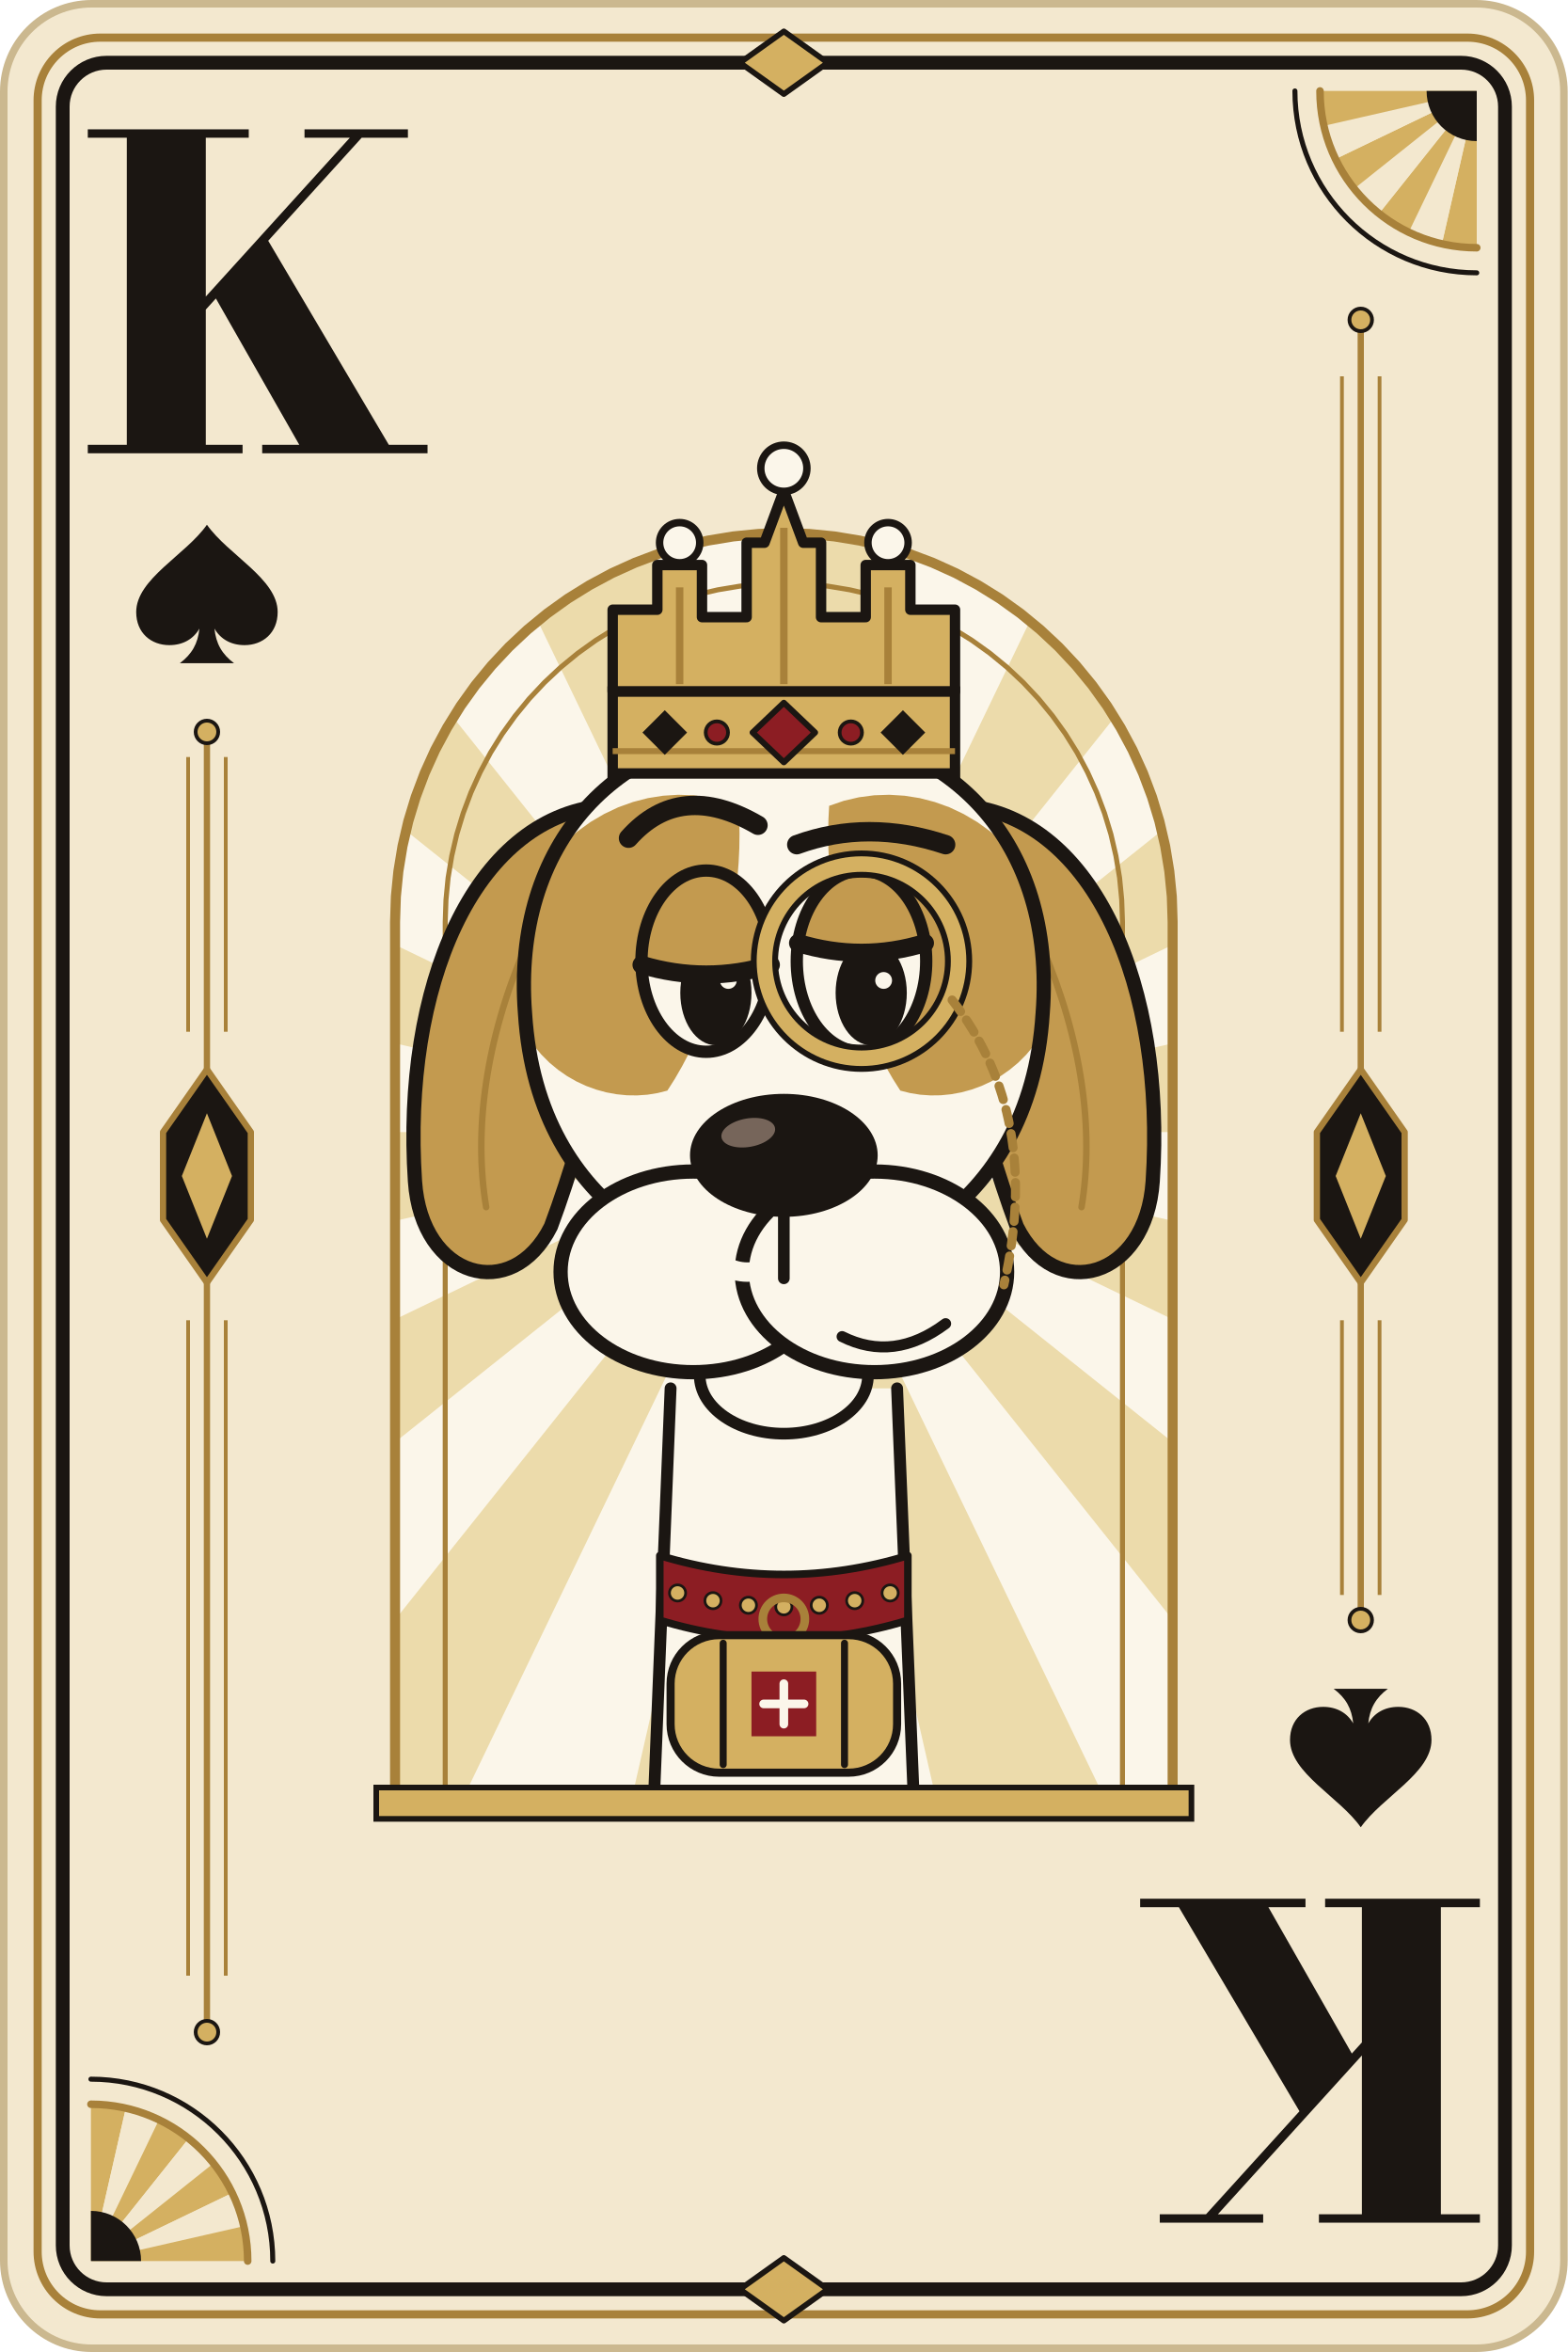
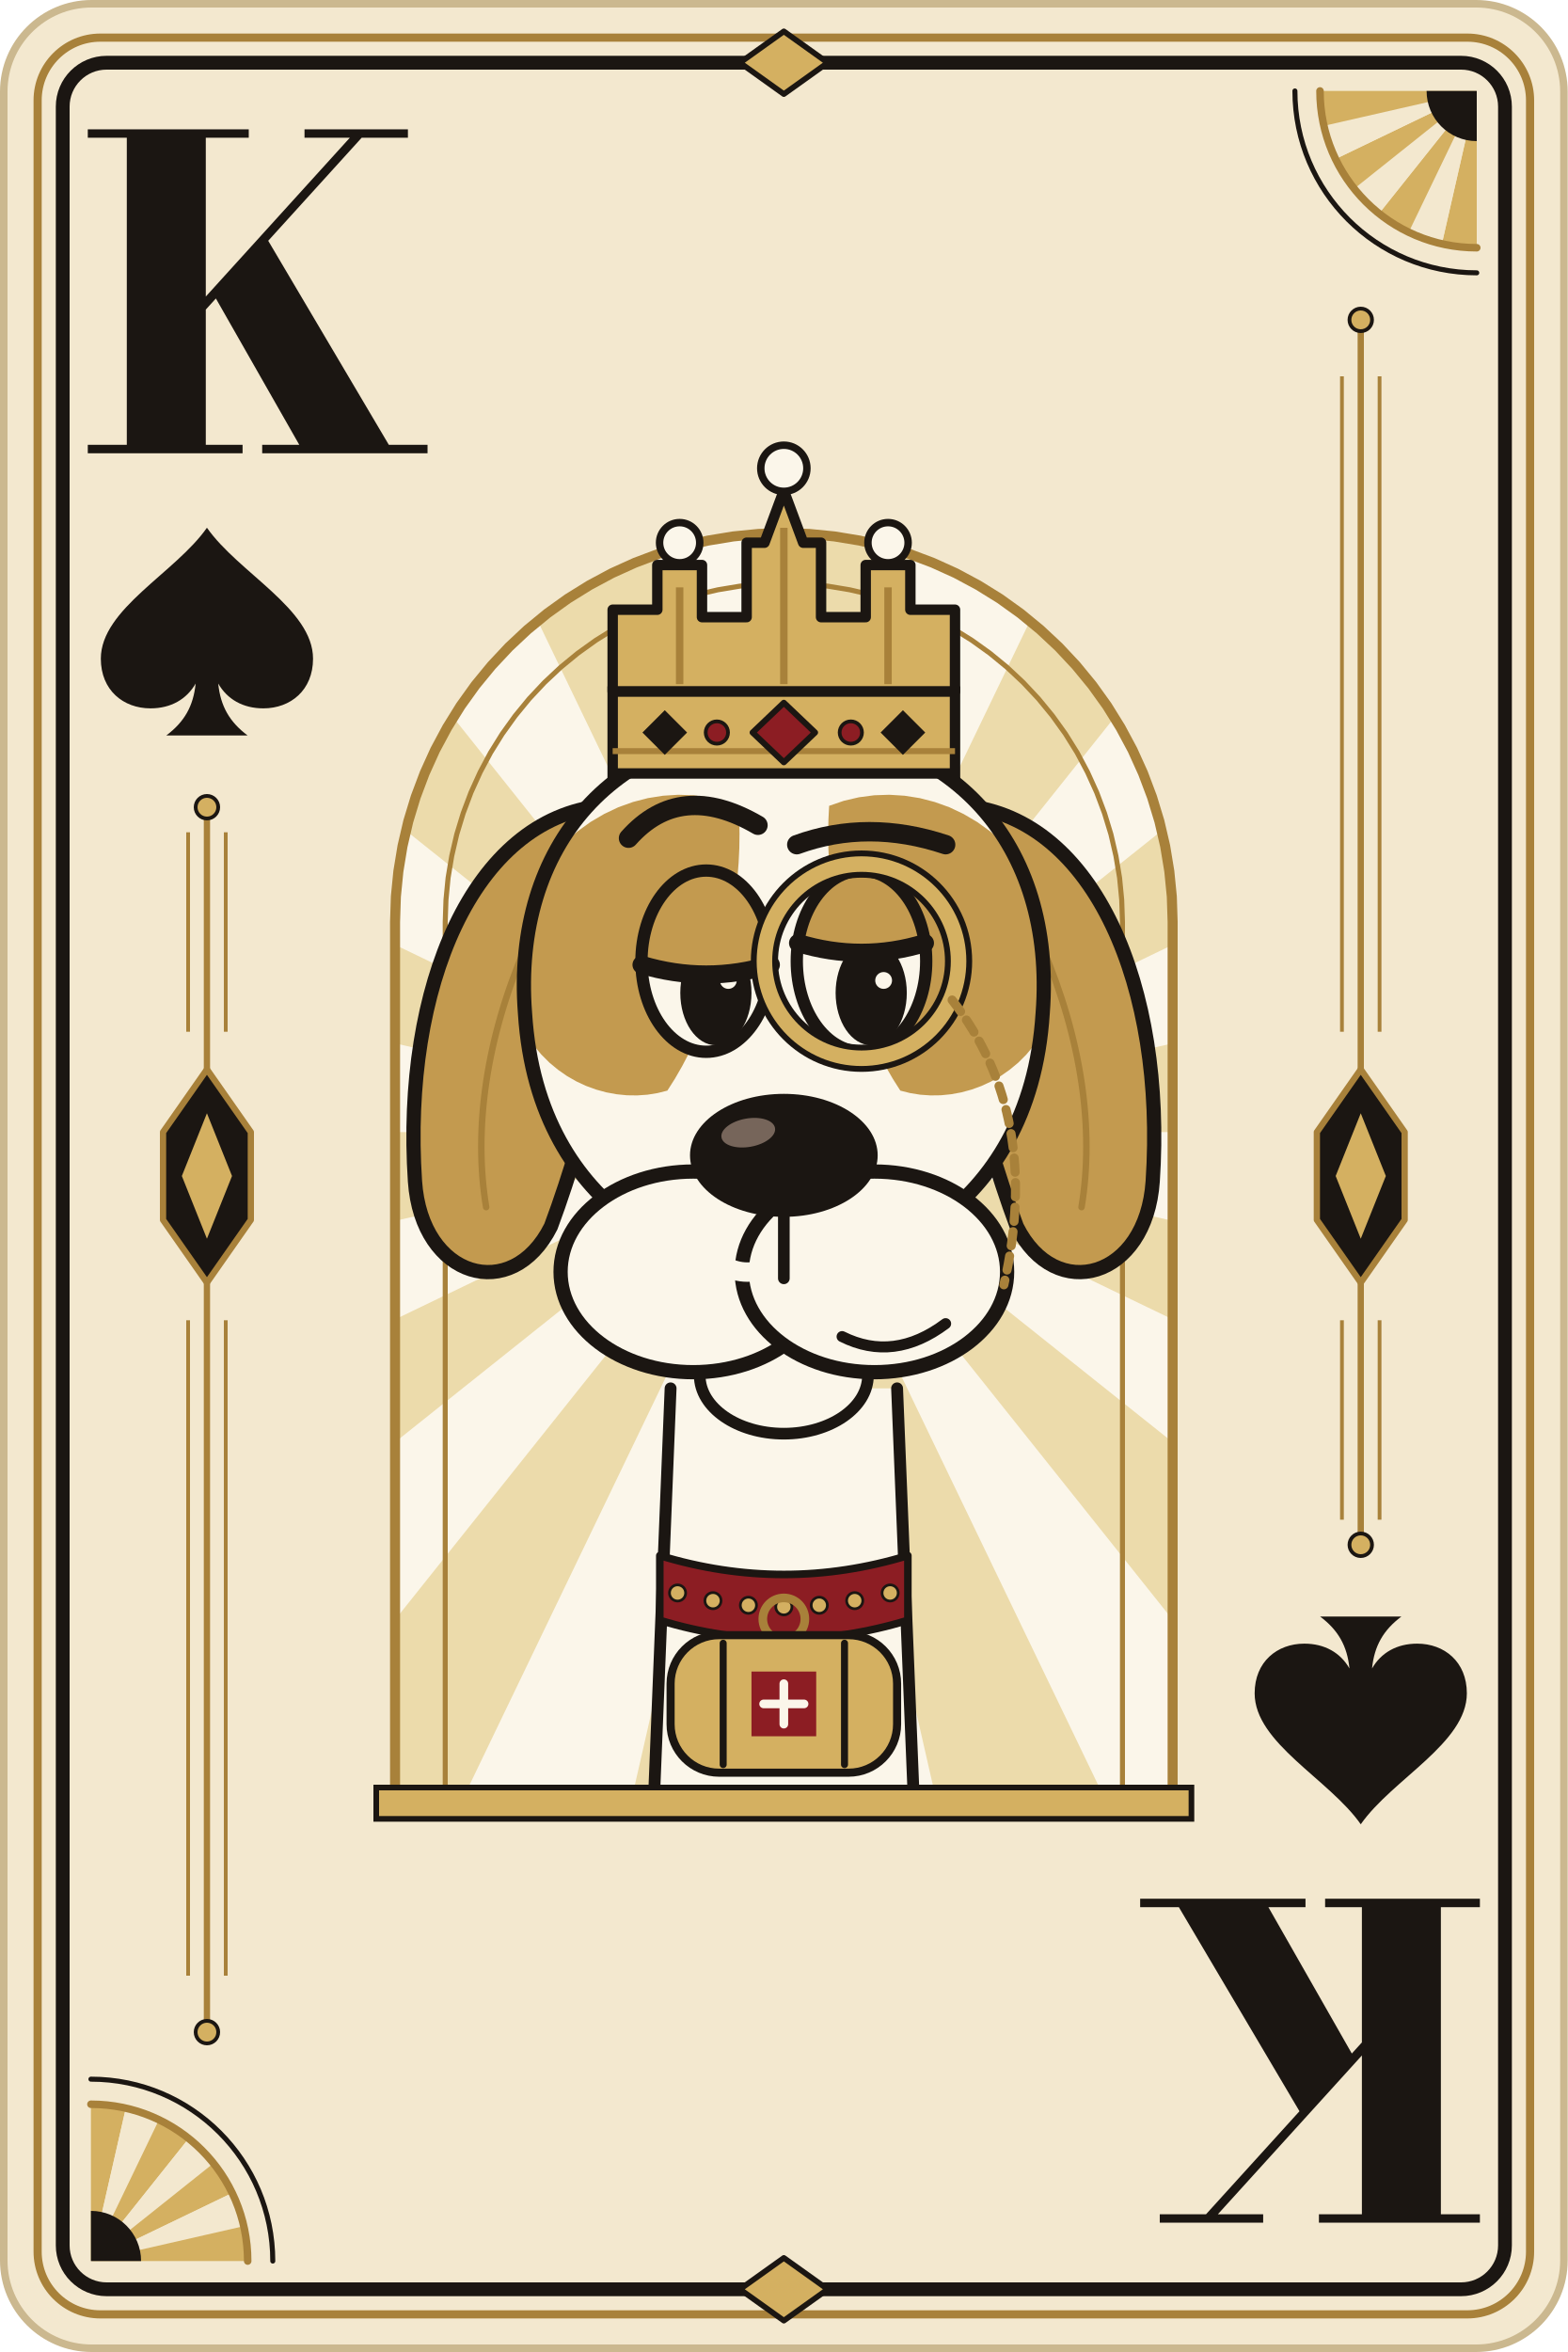
<svg xmlns="http://www.w3.org/2000/svg" viewBox="0 0 250 375" width="300" height="450" role="img" aria-label="King of spades">
  <rect x="0.6" y="0.6" width="248.8" height="373.8" rx="14" fill="#f3e8cf" stroke="#cbb88f" stroke-width="1.2" />
  <rect x="6" y="6" width="238" height="363" rx="10" fill="none" stroke="#a8813a" stroke-width="1.3" />
  <rect x="10" y="10" width="230" height="355" rx="7" fill="none" stroke="#1b1612" stroke-width="2.2" />
  <path d="M125,5 L132,10 L125,15 L118,10 Z" fill="#d4b061" stroke="#1b1612" stroke-width="0.9" stroke-linejoin="round" stroke-linecap="round" />
  <path d="M125,360 L132,365 L125,370 L118,365 Z" fill="#d4b061" stroke="#1b1612" stroke-width="0.9" stroke-linejoin="round" stroke-linecap="round" />
  <g class="rank" transform="translate(21.99 20.62) scale(1.7) translate(-21.99 -20.62)">
    <path d="M23 42.21 41.87 21.41H37.62V20.62H47.32V21.41H42.98L24.11 42.21ZM17.29 51V50.21H20.95V21.41H17.29V20.62H32.39V21.41H28.36V50.21H31.81V51ZM33.65 51V50.21H37.13L28.99 35.93L33.93 30.59L45.53 50.21H49.16V51Z" fill="#1b1612" />
  </g>
-   <g transform="translate(33 94.7) scale(0.24) translate(-50 -50)">
+   <g transform="translate(33 100.7) scale(0.36) translate(-50 -50)">
    <path d="M50,4 C64,24 97,40 97,62 C97,76 87,84 75,84 C66,84 59,80 55,73 C56,83 60,90 68,96 L32,96 C40,90 44,83 45,73 C41,80 34,84 25,84 C13,84 3,76 3,62 C3,40 36,24 50,4 Z" fill="#1b1612" />
  </g>
-   <line x1="33" y1="117.7" x2="33" y2="172.5" stroke="#a8813a" stroke-width="1" />
+   <line x1="33" y1="129.7" x2="33" y2="172.5" stroke="#a8813a" stroke-width="1" />
  <line x1="33" y1="202.5" x2="33" y2="323" stroke="#a8813a" stroke-width="1" />
-   <line x1="30" y1="120.7" x2="30" y2="164.5" stroke="#a8813a" stroke-width="0.6" />
+   <line x1="30" y1="132.7" x2="30" y2="164.5" stroke="#a8813a" stroke-width="0.6" />
  <line x1="30" y1="210.5" x2="30" y2="315" stroke="#a8813a" stroke-width="0.6" />
-   <line x1="36" y1="120.7" x2="36" y2="164.5" stroke="#a8813a" stroke-width="0.6" />
+   <line x1="36" y1="132.7" x2="36" y2="164.5" stroke="#a8813a" stroke-width="0.6" />
  <line x1="36" y1="210.5" x2="36" y2="315" stroke="#a8813a" stroke-width="0.6" />
-   <circle cx="33" cy="116.7" r="1.8" fill="#d4b061" stroke="#1b1612" stroke-width="0.6" stroke-linejoin="round" stroke-linecap="round" />
+   <circle cx="33" cy="128.7" r="1.8" fill="#d4b061" stroke="#1b1612" stroke-width="0.6" stroke-linejoin="round" stroke-linecap="round" />
  <circle cx="33" cy="324" r="1.8" fill="#d4b061" stroke="#1b1612" stroke-width="0.6" stroke-linejoin="round" stroke-linecap="round" />
  <path d="M33,170.5 L40,180.5 L40,194.5 L33,204.5 L26,194.5 L26,180.5 Z" fill="#1b1612" stroke="#a8813a" stroke-width="1" stroke-linejoin="round" stroke-linecap="round" />
  <path d="M33,177.5 L37,187.5 L33,197.5 L29,187.5 Z" fill="#d4b061" />
  <path d="M14.5,360.5 L14.5,335.5 L15.9,335.54 L17.3,335.66 L18.69,335.85 L20.06,336.13 Z" fill="#d4b061" />
  <path d="M14.5,360.5 L20.06,336.13 L21.42,336.48 L22.76,336.9 L24.07,337.4 L25.35,337.98 Z" fill="#f3e8cf" />
  <path d="M14.5,360.5 L25.35,337.98 L26.59,338.62 L27.8,339.33 L28.97,340.11 L30.09,340.95 Z" fill="#d4b061" />
  <path d="M14.5,360.5 L30.09,340.95 L31.16,341.86 L32.18,342.82 L33.14,343.84 L34.05,344.91 Z" fill="#f3e8cf" />
  <path d="M14.5,360.5 L34.05,344.91 L34.89,346.03 L35.67,347.2 L36.38,348.41 L37.02,349.65 Z" fill="#d4b061" />
  <path d="M14.5,360.5 L37.02,349.65 L37.6,350.93 L38.1,352.24 L38.52,353.58 L38.87,354.94 Z" fill="#f3e8cf" />
  <path d="M14.5,360.5 L38.87,354.94 L39.15,356.31 L39.34,357.7 L39.46,359.1 L39.5,360.5 Z" fill="#d4b061" />
  <path d="M14.5,335.5 A25,25 0 0 1 39.5,360.5" fill="none" stroke="#a8813a" stroke-width="1.2" stroke-linejoin="round" stroke-linecap="round" />
  <path d="M14.5,331.5 A29,29 0 0 1 43.5,360.5" fill="none" stroke="#1b1612" stroke-width="0.8" stroke-linejoin="round" stroke-linecap="round" />
  <path d="M14.5,352.5 A8,8 0 0 1 22.5,360.5 L14.5,360.5 Z" fill="#1b1612" />
  <g transform="rotate(180 125 187.5)">
    <g class="rank" transform="translate(21.99 20.62) scale(1.7) translate(-21.99 -20.62)">
      <path d="M23 42.21 41.87 21.41H37.62V20.62H47.32V21.41H42.98L24.11 42.21ZM17.29 51V50.21H20.95V21.41H17.29V20.62H32.39V21.41H28.36V50.21H31.81V51ZM33.65 51V50.21H37.13L28.99 35.93L33.93 30.59L45.53 50.21H49.16V51Z" fill="#1b1612" />
    </g>
-     <g transform="translate(33 94.7) scale(0.24) translate(-50 -50)">
+     <g transform="translate(33 100.7) scale(0.36) translate(-50 -50)">
      <path d="M50,4 C64,24 97,40 97,62 C97,76 87,84 75,84 C66,84 59,80 55,73 C56,83 60,90 68,96 L32,96 C40,90 44,83 45,73 C41,80 34,84 25,84 C13,84 3,76 3,62 C3,40 36,24 50,4 Z" fill="#1b1612" />
    </g>
-     <line x1="33" y1="117.7" x2="33" y2="172.5" stroke="#a8813a" stroke-width="1" />
+     <line x1="33" y1="129.7" x2="33" y2="172.5" stroke="#a8813a" stroke-width="1" />
    <line x1="33" y1="202.5" x2="33" y2="323" stroke="#a8813a" stroke-width="1" />
-     <line x1="30" y1="120.7" x2="30" y2="164.5" stroke="#a8813a" stroke-width="0.6" />
+     <line x1="30" y1="132.7" x2="30" y2="164.5" stroke="#a8813a" stroke-width="0.6" />
    <line x1="30" y1="210.5" x2="30" y2="315" stroke="#a8813a" stroke-width="0.6" />
-     <line x1="36" y1="120.7" x2="36" y2="164.5" stroke="#a8813a" stroke-width="0.6" />
+     <line x1="36" y1="132.7" x2="36" y2="164.5" stroke="#a8813a" stroke-width="0.6" />
    <line x1="36" y1="210.5" x2="36" y2="315" stroke="#a8813a" stroke-width="0.6" />
-     <circle cx="33" cy="116.7" r="1.8" fill="#d4b061" stroke="#1b1612" stroke-width="0.6" stroke-linejoin="round" stroke-linecap="round" />
+     <circle cx="33" cy="128.7" r="1.8" fill="#d4b061" stroke="#1b1612" stroke-width="0.6" stroke-linejoin="round" stroke-linecap="round" />
    <circle cx="33" cy="324" r="1.8" fill="#d4b061" stroke="#1b1612" stroke-width="0.6" stroke-linejoin="round" stroke-linecap="round" />
    <path d="M33,170.5 L40,180.5 L40,194.5 L33,204.5 L26,194.5 L26,180.5 Z" fill="#1b1612" stroke="#a8813a" stroke-width="1" stroke-linejoin="round" stroke-linecap="round" />
    <path d="M33,177.5 L37,187.5 L33,197.5 L29,187.5 Z" fill="#d4b061" />
    <path d="M14.5,360.5 L14.5,335.5 L15.9,335.54 L17.3,335.66 L18.69,335.85 L20.06,336.13 Z" fill="#d4b061" />
    <path d="M14.5,360.5 L20.06,336.13 L21.42,336.48 L22.76,336.9 L24.07,337.4 L25.35,337.98 Z" fill="#f3e8cf" />
    <path d="M14.5,360.5 L25.35,337.98 L26.59,338.62 L27.8,339.33 L28.97,340.11 L30.09,340.95 Z" fill="#d4b061" />
    <path d="M14.5,360.5 L30.09,340.95 L31.16,341.86 L32.18,342.82 L33.14,343.84 L34.05,344.91 Z" fill="#f3e8cf" />
    <path d="M14.5,360.5 L34.05,344.91 L34.89,346.03 L35.67,347.2 L36.38,348.41 L37.02,349.65 Z" fill="#d4b061" />
    <path d="M14.5,360.5 L37.02,349.65 L37.6,350.93 L38.1,352.24 L38.52,353.58 L38.87,354.94 Z" fill="#f3e8cf" />
    <path d="M14.5,360.5 L38.87,354.94 L39.15,356.31 L39.34,357.7 L39.46,359.1 L39.5,360.5 Z" fill="#d4b061" />
    <path d="M14.5,335.5 A25,25 0 0 1 39.5,360.5" fill="none" stroke="#a8813a" stroke-width="1.2" stroke-linejoin="round" stroke-linecap="round" />
    <path d="M14.5,331.5 A29,29 0 0 1 43.5,360.5" fill="none" stroke="#1b1612" stroke-width="0.8" stroke-linejoin="round" stroke-linecap="round" />
    <path d="M14.5,352.5 A8,8 0 0 1 22.5,360.5 L14.5,360.5 Z" fill="#1b1612" />
  </g>
  <g transform="translate(0 12.5)">
    <path d="M63,272.5 L63,134.5 L63.13,130.45 L63.53,126.41 L64.19,122.4 L65.11,118.45 L66.29,114.57 L67.72,110.77 L69.39,107.08 L71.31,103.5 L73.45,100.05 L75.81,96.76 L78.39,93.62 L81.16,90.66 L84.12,87.89 L87.26,85.31 L90.55,82.95 L94,80.81 L97.58,78.89 L101.27,77.22 L105.07,75.79 L108.95,74.61 L112.9,73.69 L116.91,73.03 L120.95,72.63 L125,72.5 L129.05,72.63 L133.09,73.03 L137.1,73.69 L141.05,74.61 L144.93,75.79 L148.73,77.22 L152.42,78.89 L156,80.81 L159.45,82.95 L162.74,85.31 L165.88,87.89 L168.84,90.66 L171.61,93.62 L174.19,96.76 L176.55,100.05 L178.69,103.5 L180.61,107.08 L182.28,110.77 L183.71,114.57 L184.89,118.45 L185.81,122.4 L186.47,126.41 L186.87,130.45 L187,134.5 L187,272.5 Z" fill="#ecdbab" />
    <path d="M125,168 L187,182.15 L187,168 Z" fill="#fbf6ea" />
    <path d="M125,168 L187,217.44 L187,197.86 Z" fill="#fbf6ea" />
    <path d="M125,168 L175.32,272.5 L187,272.5 L187,245.75 Z" fill="#fbf6ea" />
    <path d="M125,168 L125,272.5 L148.85,272.5 Z" fill="#fbf6ea" />
    <path d="M125,168 L74.68,272.5 L101.15,272.5 Z" fill="#fbf6ea" />
    <path d="M125,168 L63,217.44 L63,245.75 Z" fill="#fbf6ea" />
    <path d="M125,168 L63,182.15 L63,197.86 Z" fill="#fbf6ea" />
    <path d="M125,168 L63,153.85 L63,168 Z" fill="#fbf6ea" />
    <path d="M125,168 L64.76,119.96 L64.19,122.4 L63.53,126.41 L63.13,130.45 L63,134.5 L63,138.14 Z" fill="#fbf6ea" />
    <path d="M125,168 L85.77,86.53 L84.12,87.89 L81.16,90.66 L78.39,93.62 L75.81,96.76 L73.45,100.05 L72.3,101.91 Z" fill="#fbf6ea" />
    <path d="M125,168 L125,72.5 L120.95,72.63 L116.91,73.03 L112.9,73.69 L108.95,74.61 L105.07,75.79 L104.04,76.18 Z" fill="#fbf6ea" />
    <path d="M125,168 L164.23,86.53 L162.74,85.31 L159.45,82.95 L156,80.81 L152.42,78.89 L148.73,77.22 L145.96,76.18 Z" fill="#fbf6ea" />
    <path d="M125,168 L185.24,119.96 L184.89,118.45 L183.71,114.57 L182.28,110.77 L180.61,107.08 L178.69,103.5 L177.7,101.91 Z" fill="#fbf6ea" />
    <path d="M125,168 L187,153.85 L187,138.14 Z" fill="#fbf6ea" />
    <path d="M71,272.5 L71,134.5 L71.12,130.97 L71.46,127.45 L72.04,123.97 L72.84,120.52 L73.87,117.14 L75.11,113.84 L76.57,110.62 L78.23,107.5 L80.1,104.5 L82.16,101.63 L84.4,98.9 L86.82,96.32 L89.4,93.9 L92.13,91.66 L95,89.6 L98,87.73 L101.12,86.07 L104.34,84.61 L107.64,83.37 L111.02,82.34 L114.47,81.54 L117.95,80.96 L121.47,80.62 L125,80.5 L128.53,80.62 L132.05,80.96 L135.53,81.54 L138.98,82.34 L142.36,83.37 L145.66,84.61 L148.88,86.07 L152,87.73 L155,89.6 L157.87,91.66 L160.6,93.9 L163.18,96.32 L165.6,98.9 L167.84,101.63 L169.9,104.5 L171.77,107.5 L173.43,110.62 L174.89,113.84 L176.13,117.14 L177.16,120.52 L177.96,123.97 L178.54,127.45 L178.88,130.97 L179,134.5 L179,272.5" fill="none" stroke="#a8813a" stroke-width="0.8" stroke-linejoin="round" stroke-linecap="round" />
    <path d="M63,272.5 L63,134.5 L63.13,130.45 L63.53,126.41 L64.19,122.4 L65.11,118.45 L66.29,114.57 L67.72,110.77 L69.39,107.08 L71.31,103.5 L73.45,100.05 L75.81,96.76 L78.39,93.62 L81.16,90.66 L84.12,87.89 L87.26,85.31 L90.55,82.95 L94,80.81 L97.58,78.89 L101.27,77.22 L105.07,75.79 L108.95,74.61 L112.9,73.69 L116.91,73.03 L120.95,72.63 L125,72.5 L129.05,72.63 L133.09,73.03 L137.1,73.69 L141.05,74.61 L144.93,75.79 L148.73,77.22 L152.42,78.89 L156,80.81 L159.45,82.95 L162.74,85.31 L165.88,87.89 L168.84,90.66 L171.61,93.62 L174.19,96.76 L176.55,100.05 L178.69,103.5 L180.61,107.08 L182.28,110.77 L183.71,114.57 L184.89,118.45 L185.81,122.4 L186.47,126.41 L186.87,130.45 L187,134.5 L187,272.5" fill="none" stroke="#a8813a" stroke-width="1.6" stroke-linejoin="round" stroke-linecap="round" />
    <g transform="translate(59.64 47.18) scale(0.86)">
      <path d="M55,188 L52,262 L100,262 L97,188 Z" fill="#fbf6ea" />
      <path d="M55,188 L52,262" fill="none" stroke="#1b1612" stroke-width="2.2" stroke-linejoin="round" stroke-linecap="round" />
      <path d="M97,188 L100,262" fill="none" stroke="#1b1612" stroke-width="2.2" stroke-linejoin="round" stroke-linecap="round" />
      <path d="M53,219 Q76,226 99,219 L99,231 Q76,238 53,231 Z" fill="#8c1d23" stroke="#1b1612" stroke-width="1.4" stroke-linejoin="round" stroke-linecap="round" />
      <circle cx="56.29" cy="225.93" r="1.5" fill="#d4b061" stroke="#1b1612" stroke-width="0.5" stroke-linejoin="round" stroke-linecap="round" />
      <circle cx="62.86" cy="227.36" r="1.5" fill="#d4b061" stroke="#1b1612" stroke-width="0.5" stroke-linejoin="round" stroke-linecap="round" />
      <circle cx="69.43" cy="228.21" r="1.5" fill="#d4b061" stroke="#1b1612" stroke-width="0.5" stroke-linejoin="round" stroke-linecap="round" />
      <circle cx="76" cy="228.5" r="1.5" fill="#d4b061" stroke="#1b1612" stroke-width="0.5" stroke-linejoin="round" stroke-linecap="round" />
      <circle cx="82.57" cy="228.21" r="1.5" fill="#d4b061" stroke="#1b1612" stroke-width="0.5" stroke-linejoin="round" stroke-linecap="round" />
      <circle cx="89.14" cy="227.36" r="1.5" fill="#d4b061" stroke="#1b1612" stroke-width="0.5" stroke-linejoin="round" stroke-linecap="round" />
      <circle cx="95.71" cy="225.93" r="1.5" fill="#d4b061" stroke="#1b1612" stroke-width="0.5" stroke-linejoin="round" stroke-linecap="round" />
      <g class="barrel" transform="translate(76 246.5) scale(1.5) translate(-76 -246.5)">
        <circle cx="76" cy="236" r="2.6" fill="none" stroke="#a8813a" stroke-width="1.07" stroke-linejoin="round" stroke-linecap="round" />
        <rect x="62" y="238" width="28" height="17" rx="6" fill="#d4b061" stroke="#1b1612" stroke-width="1" />
        <path d="M68.5,239 L68.5,254 M83.5,239 L83.5,254" fill="none" stroke="#1b1612" stroke-width="0.867" stroke-linejoin="round" stroke-linecap="round" />
        <rect x="72" y="242.5" width="8" height="8" fill="#8c1d23" />
        <path d="M76,244 L76,249 M73.5,246.5 L78.5,246.5" fill="none" stroke="#fbf6ea" stroke-width="1.07" stroke-linejoin="round" stroke-linecap="round" />
      </g>
      <g class="head" transform="translate(76 188) scale(1.2) translate(-76 -188)">
        <path d="M48,98 C28,100 17,126 19,156 C20,171 34,175 40,163 C46,147 51,124 58,103 Z" fill="#c39a4f" stroke="#1b1612" stroke-width="2.2" stroke-linejoin="round" stroke-linecap="round" />
        <path d="M36,120 C30,134 28,148 30,160" fill="none" stroke="#a8813a" stroke-width="1" stroke-linejoin="round" stroke-linecap="round" />
        <g transform="matrix(-1 0 0 1 152 0)">
          <path d="M48,98 C28,100 17,126 19,156 C20,171 34,175 40,163 C46,147 51,124 58,103 Z" fill="#c39a4f" stroke="#1b1612" stroke-width="2.2" stroke-linejoin="round" stroke-linecap="round" />
          <path d="M36,120 C30,134 28,148 30,160" fill="none" stroke="#a8813a" stroke-width="1" stroke-linejoin="round" stroke-linecap="round" />
        </g>
        <path d="M76,86 C102,86 118,104 116,130 C115,146 108,156 100,162 L52,162 C44,156 37,146 36,130 C34,104 50,86 76,86 Z" fill="#fbf6ea" />
        <path d="M37.39,135.07 L38.54,136.44 L39.78,137.68 L41.11,138.78 L42.5,139.75 L43.95,140.58 L45.46,141.28 L47,141.84 L48.57,142.27 L50.16,142.56 L51.75,142.72 L53.34,142.74 L54.92,142.63 L56.48,142.38 L58,142 L59.17,140.16 L60.28,138.23 L61.33,136.23 L62.31,134.16 L63.23,132.03 L64.09,129.85 L64.89,127.62 L65.62,125.36 L66.28,123.07 L66.88,120.75 L67.4,118.42 L67.86,116.08 L68.26,113.74 L68.58,111.41 L68.83,109.09 L69.01,106.8 L69.12,104.54 L69.15,102.31 L69.11,100.13 L69,98 L66.72,97.22 L64.4,96.68 L62.05,96.37 L59.69,96.29 L57.33,96.44 L54.99,96.81 L52.68,97.41 L50.42,98.22 L48.23,99.26 L46.12,100.5 L44.11,101.95 L42.22,103.62 L40.57,105.35 L40.17,106.07 L38.84,109.03 L37.75,112.16 L36.9,115.44 L36.29,118.87 L35.93,122.45 L35.83,126.16 L36,130 L36.19,132.36 L36.34,133.56 Z" fill="#c39a4f" fill-rule="evenodd" />
        <path d="M109.78,103.62 L107.89,101.95 L105.88,100.5 L103.77,99.26 L101.58,98.22 L99.32,97.41 L97.01,96.81 L94.67,96.44 L92.31,96.29 L89.95,96.37 L87.6,96.68 L85.28,97.22 L83,98 L82.89,100.13 L82.85,102.31 L82.88,104.54 L82.99,106.8 L83.17,109.09 L83.42,111.41 L83.74,113.74 L84.14,116.08 L84.6,118.42 L85.12,120.75 L85.72,123.07 L86.38,125.36 L87.11,127.62 L87.91,129.85 L88.77,132.03 L89.69,134.16 L90.67,136.23 L91.72,138.23 L92.83,140.16 L94,142 L95.52,142.38 L97.08,142.63 L98.66,142.74 L100.25,142.72 L101.84,142.56 L103.43,142.27 L105,141.84 L106.54,141.28 L108.05,140.58 L109.5,139.75 L110.89,138.78 L112.22,137.68 L113.46,136.44 L114.61,135.07 L115.66,133.56 L115.81,132.36 L116,130 L116.17,126.16 L116.07,122.45 L115.71,118.87 L115.1,115.44 L114.25,112.16 L113.16,109.03 L111.83,106.07 L111.43,105.35 Z" fill="#c39a4f" fill-rule="evenodd" />
        <path d="M76,86 C102,86 118,104 116,130 C115,146 108,156 100,162 L52,162 C44,156 37,146 36,130 C34,104 50,86 76,86 Z" fill="none" stroke="#1b1612" stroke-width="2.2" stroke-linejoin="round" stroke-linecap="round" />
        <ellipse cx="76" cy="186" rx="13" ry="9" fill="#fbf6ea" stroke="#1b1612" stroke-width="1.8" stroke-linejoin="round" stroke-linecap="round" />
        <ellipse cx="62" cy="170" rx="20.5" ry="15.5" fill="#fbf6ea" stroke="#1b1612" stroke-width="2.2" stroke-linejoin="round" stroke-linecap="round" />
        <ellipse cx="90" cy="170" rx="20.5" ry="15.5" fill="#fbf6ea" stroke="#1b1612" stroke-width="2.2" stroke-linejoin="round" stroke-linecap="round" />
        <path d="M60,163 C66,170 70,172 76,168 C82,172 86,170 92,163" fill="none" stroke="#fbf6ea" stroke-width="3" stroke-linejoin="round" stroke-linecap="round" />
        <path d="M76,159 L76,171" fill="none" stroke="#1b1612" stroke-width="1.8" stroke-linejoin="round" stroke-linecap="round" />
        <path d="M85,180 Q93,184 101,178" fill="none" stroke="#1b1612" stroke-width="1.7" stroke-linejoin="round" stroke-linecap="round" />
        <ellipse cx="76" cy="152" rx="14.5" ry="9.5" fill="#1b1612" />
        <ellipse cx="70.5" cy="148.5" rx="4.2" ry="2.2" transform="rotate(-10 70.5 148.5)" fill="#76655a" />
        <ellipse cx="64" cy="122" rx="10" ry="14" fill="#fbf6ea" />
        <ellipse cx="65.5" cy="126.9" rx="5.5" ry="8.09" fill="#1b1612" />
        <circle cx="67.42" cy="124.98" r="1.3" fill="#fbf6ea" />
        <path d="M54.01,122.56 A10,14 0 1 1 73.99,122.56 Q64,125.56 54.01,122.56 Z" fill="#c39a4f" />
        <ellipse cx="64" cy="122" rx="10" ry="14" fill="none" stroke="#1b1612" stroke-width="1.9" stroke-linejoin="round" stroke-linecap="round" />
        <path d="M54.01,122.56 Q64,125.56 73.99,122.56" fill="none" stroke="#1b1612" stroke-width="2.8" stroke-linejoin="round" stroke-linecap="round" />
        <ellipse cx="88" cy="122" rx="10" ry="14" fill="#fbf6ea" />
        <ellipse cx="89.5" cy="126.9" rx="5.5" ry="8.09" fill="#1b1612" />
        <circle cx="91.42" cy="124.98" r="1.3" fill="#fbf6ea" />
        <path d="M78.2,119.2 A10,14 0 0 1 97.8,119.2 Q88,122.2 78.2,119.2 Z" fill="#c39a4f" />
        <ellipse cx="88" cy="122" rx="10" ry="14" fill="none" stroke="#1b1612" stroke-width="1.9" stroke-linejoin="round" stroke-linecap="round" />
        <path d="M78.2,119.2 Q88,122.2 97.8,119.2" fill="none" stroke="#1b1612" stroke-width="2.8" stroke-linejoin="round" stroke-linecap="round" />
        <circle cx="88" cy="122" r="15" fill="none" stroke="#1b1612" stroke-width="4.2" stroke-linejoin="round" stroke-linecap="round" />
        <circle cx="88" cy="122" r="15" fill="none" stroke="#d4b061" stroke-width="2.4" stroke-linejoin="round" stroke-linecap="round" />
        <path d="M102,128 Q116,146 110,172" fill="none" stroke="#a8813a" stroke-width="1.4" stroke-linejoin="round" stroke-linecap="round" stroke-dasharray="2.2 1.6" />
        <path d="M52,103 Q60,94 72,101" fill="none" stroke="#1b1612" stroke-width="3" stroke-linejoin="round" stroke-linecap="round" />
        <path d="M78,104 Q89,100 101,104" fill="none" stroke="#1b1612" stroke-width="3" stroke-linejoin="round" stroke-linecap="round" />
        <g transform="translate(76 93) scale(1.15)">
          <path d="M-23,-11 L-23,-22 L-17,-22 L-17,-28 L-11,-28 L-11,-21 L-5,-21 L-5,-31 L-2.6,-31 L0,-38 L2.6,-31 L5,-31 L5,-21 L11,-21 L11,-28 L17,-28 L17,-22 L23,-22 L23,-11 Z" fill="#d4b061" stroke="#1b1612" stroke-width="1.4" stroke-linejoin="round" stroke-linecap="round" />
          <line x1="-14" y1="-25" x2="-14" y2="-12" stroke="#a8813a" stroke-width="1" />
          <line x1="14" y1="-25" x2="14" y2="-12" stroke="#a8813a" stroke-width="1" />
          <line x1="0" y1="-33" x2="0" y2="-12" stroke="#a8813a" stroke-width="1" />
          <rect x="-23" y="-11" width="46" height="11" fill="#d4b061" stroke="#1b1612" stroke-width="1.4" />
          <line x1="-23" y1="-3" x2="23" y2="-3" stroke="#a8813a" stroke-width="0.8" />
          <path d="M0,-9.5 L4.2,-5.5 L0,-1.5 L-4.2,-5.5 Z" fill="#8c1d23" stroke="#1b1612" stroke-width="0.8" stroke-linejoin="round" stroke-linecap="round" />
          <path d="M-16,-8.5 L-13,-5.5 L-16,-2.5 L-19,-5.5 Z" fill="#1b1612" />
          <path d="M16,-8.5 L19,-5.5 L16,-2.5 L13,-5.5 Z" fill="#1b1612" />
          <circle cx="-9" cy="-5.5" r="1.5" fill="#8c1d23" stroke="#1b1612" stroke-width="0.5" stroke-linejoin="round" stroke-linecap="round" />
          <circle cx="9" cy="-5.5" r="1.5" fill="#8c1d23" stroke="#1b1612" stroke-width="0.5" stroke-linejoin="round" stroke-linecap="round" />
          <circle cx="-14" cy="-31" r="2.7" fill="#fbf6ea" stroke="#1b1612" stroke-width="1" stroke-linejoin="round" stroke-linecap="round" />
          <circle cx="14" cy="-31" r="2.7" fill="#fbf6ea" stroke="#1b1612" stroke-width="1" stroke-linejoin="round" stroke-linecap="round" />
          <circle cx="0" cy="-41" r="3.1" fill="#fbf6ea" stroke="#1b1612" stroke-width="1" stroke-linejoin="round" stroke-linecap="round" />
        </g>
      </g>
    </g>
    <rect x="60" y="272.5" width="130" height="5" fill="#d4b061" stroke="#1b1612" stroke-width="0.9" />
  </g>
</svg>
